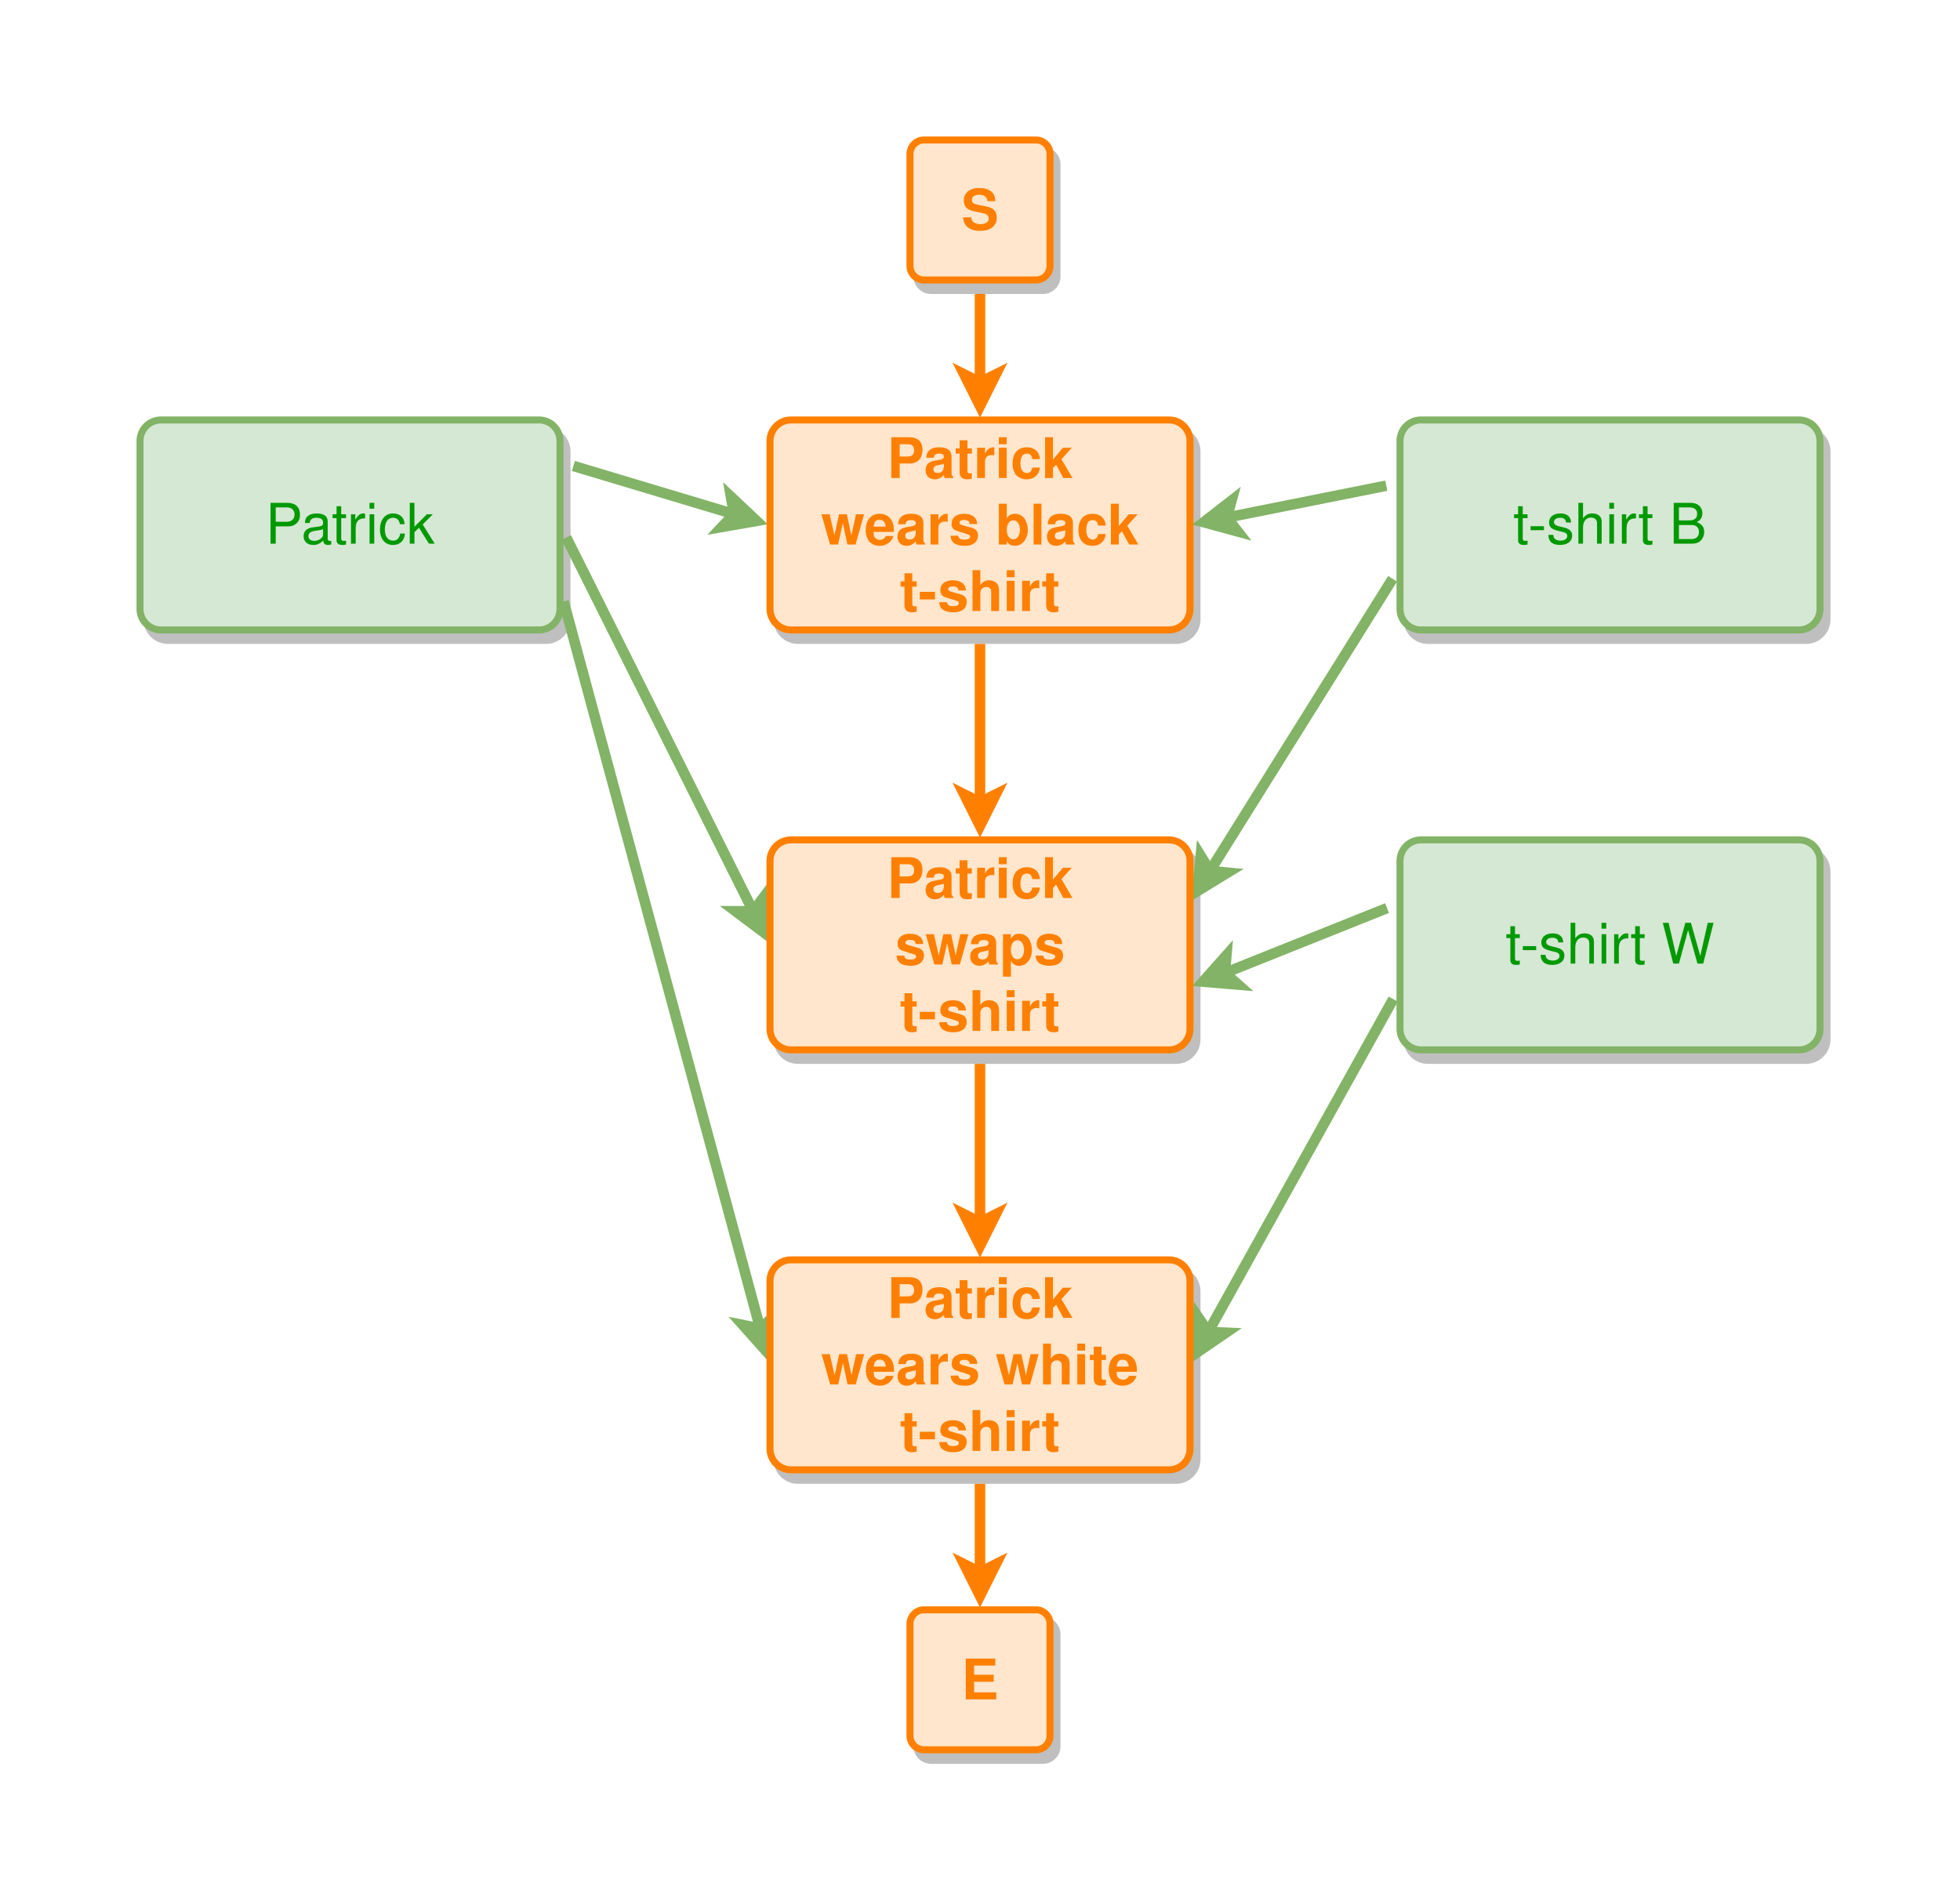
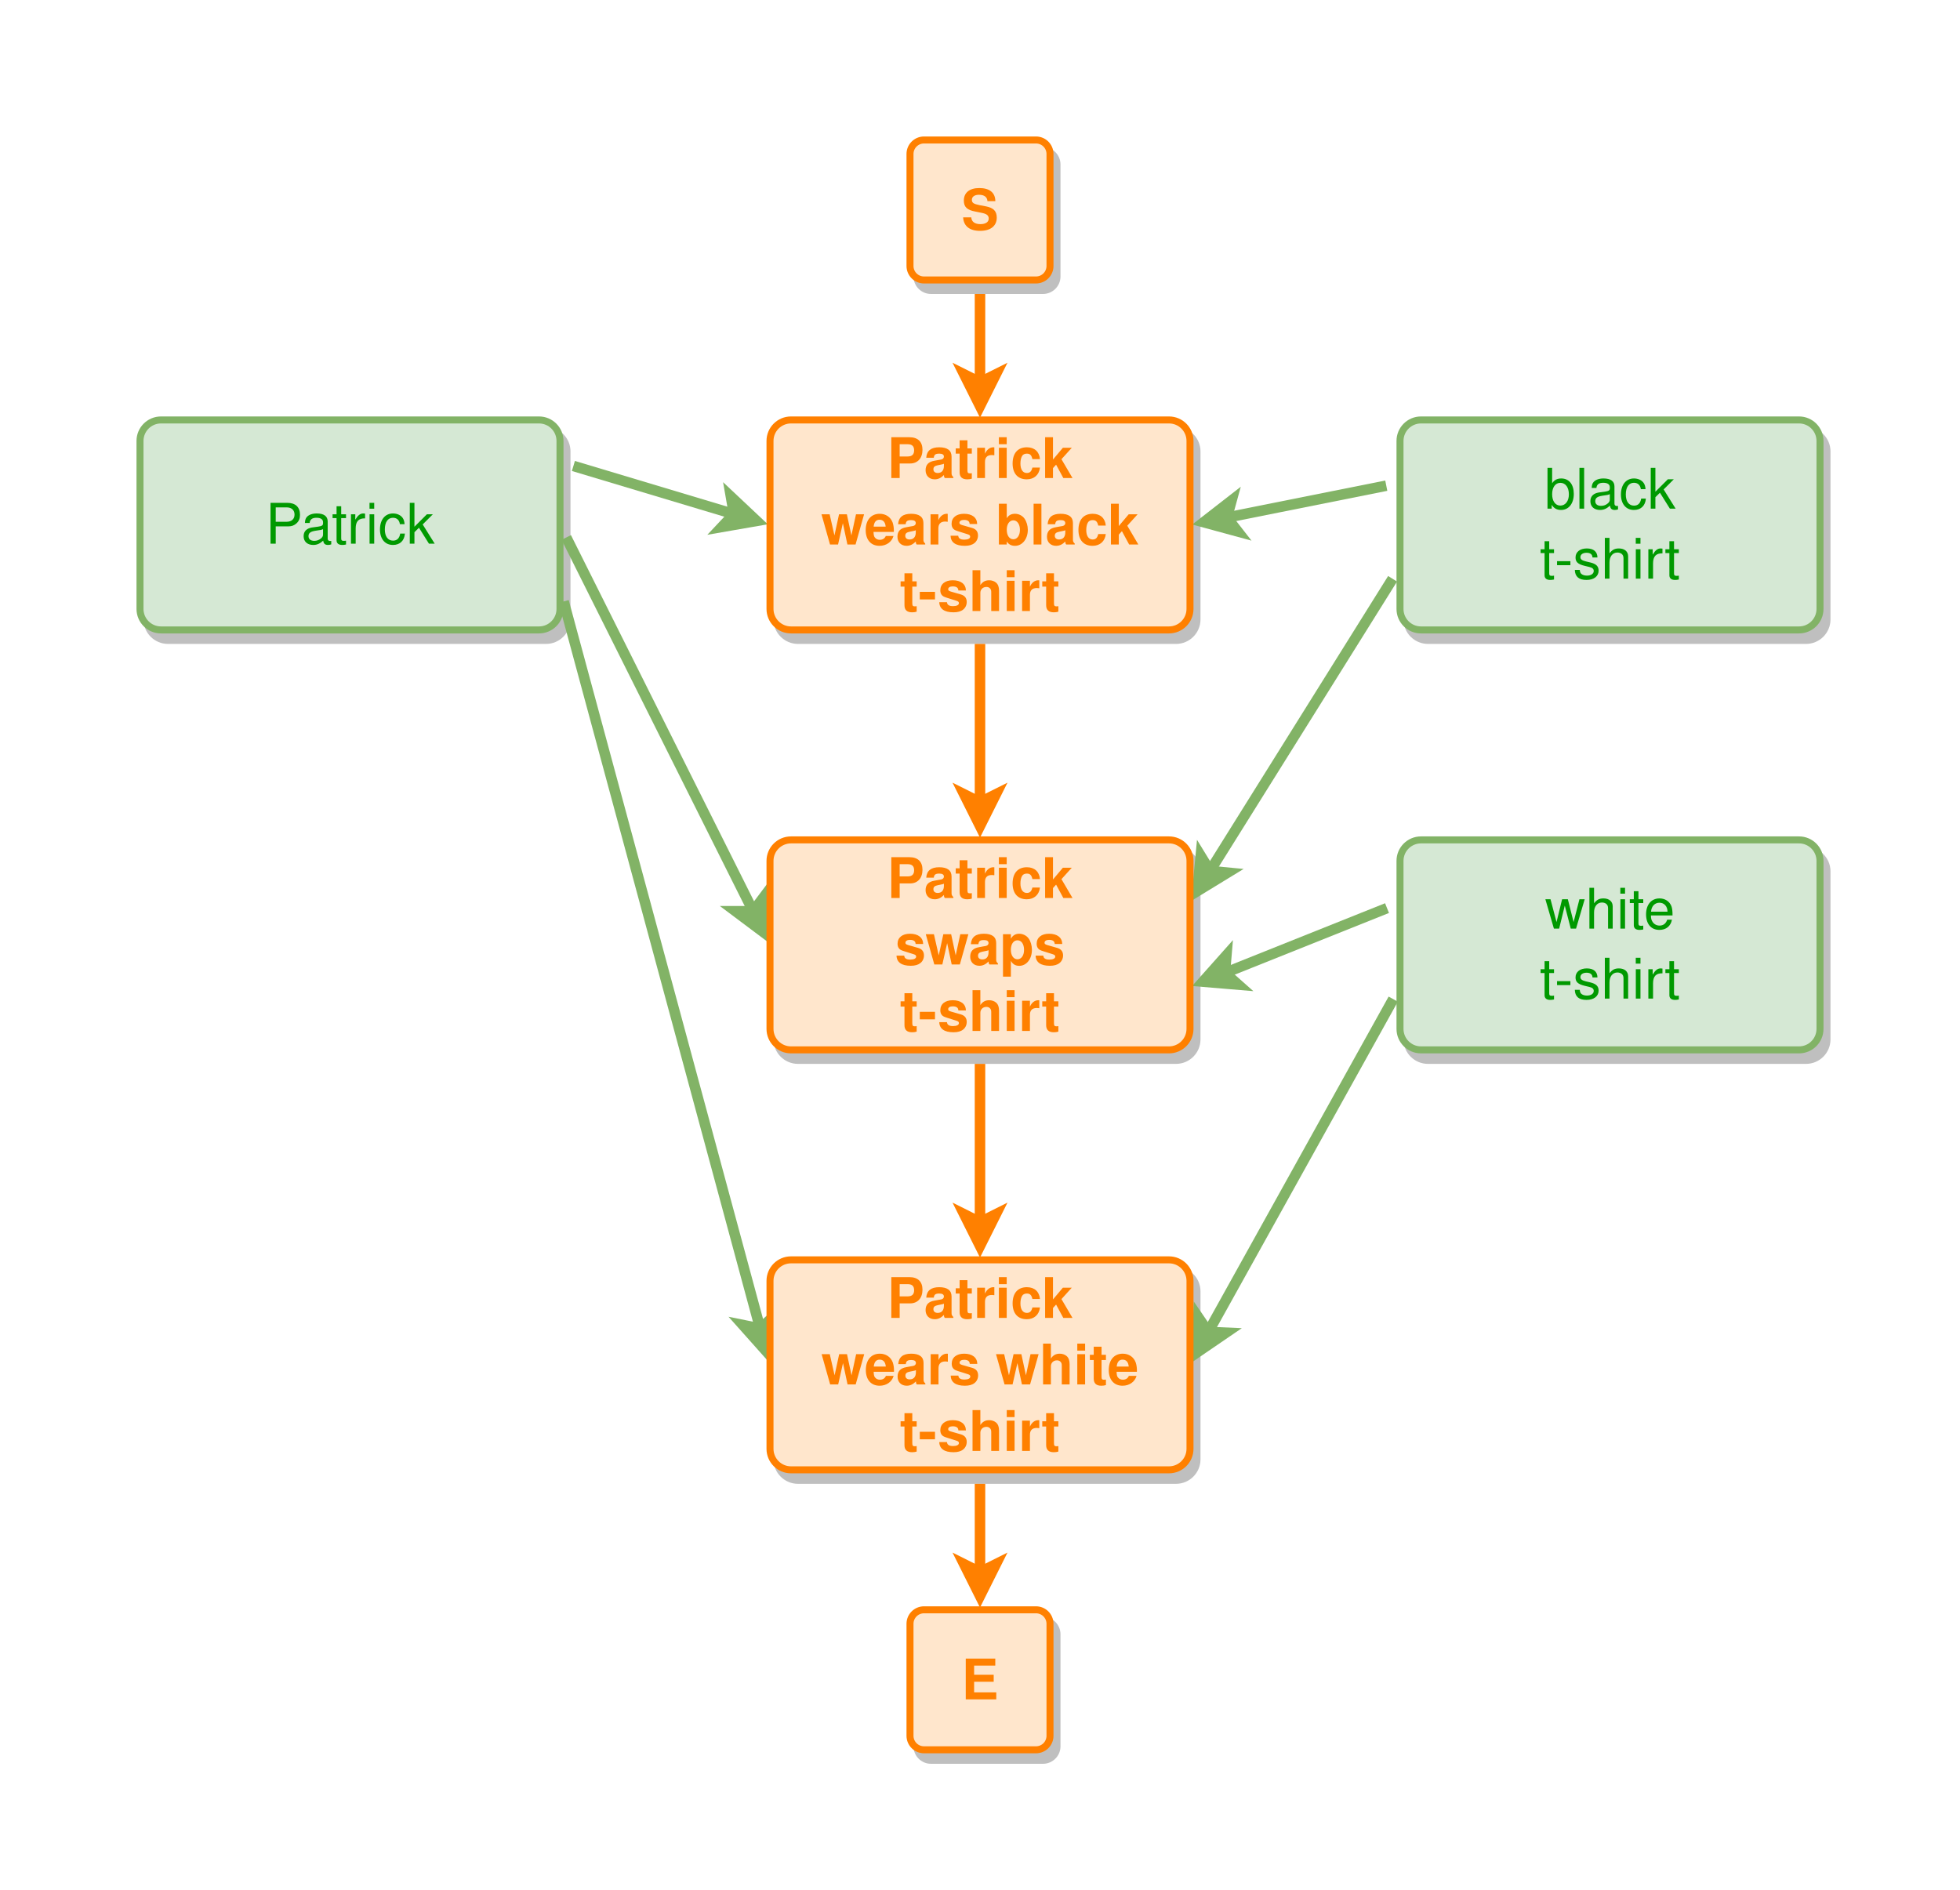
<svg xmlns="http://www.w3.org/2000/svg" width="560" height="540" viewBox="0 0 560 540">
  <defs>
  </defs>
  <g id="container-shells">
  </g>
  <g id="node-shadows">
    <rect x="220" y="120" width="120" height="60" rx="6" ry="6" fill="#000000" stroke="#000000" stroke-width="2" opacity="0.25" transform="translate(2,3)" />
    <rect x="220" y="240" width="120" height="60" rx="6" ry="6" fill="#000000" stroke="#000000" stroke-width="2" opacity="0.25" transform="translate(2,3)" />
    <rect x="220" y="360" width="120" height="60" rx="6" ry="6" fill="#000000" stroke="#000000" stroke-width="2" opacity="0.25" transform="translate(2,3)" />
    <rect x="40" y="120" width="120" height="60" rx="6" ry="6" fill="#000000" stroke="#000000" stroke-width="2" opacity="0.25" transform="translate(2,3)" />
    <rect x="400" y="120" width="120" height="60" rx="6" ry="6" fill="#000000" stroke="#000000" stroke-width="2" opacity="0.25" transform="translate(2,3)" />
    <rect x="400" y="240" width="120" height="60" rx="6" ry="6" fill="#000000" stroke="#000000" stroke-width="2" opacity="0.25" transform="translate(2,3)" />
    <rect x="260" y="40" width="40" height="40" rx="4" ry="4" fill="#000000" stroke="#000000" stroke-width="2" opacity="0.25" transform="translate(2,3)" />
    <rect x="260" y="460" width="40" height="40" rx="4" ry="4" fill="#000000" stroke="#000000" stroke-width="2" opacity="0.25" transform="translate(2,3)" />
  </g>
  <g id="edges">
    <line x1="280.00" y1="184.00" x2="280.00" y2="229.25" stroke="#ff8000" stroke-width="3" />
    <path d="M 280.00 236.00 L 275.50 227.00 L 280.00 229.25 L 284.50 227.00 Z" fill="#ff8000" stroke="#ff8000" stroke-width="3" stroke-miterlimit="10" />
    <line x1="280.00" y1="304.00" x2="280.00" y2="349.25" stroke="#ff8000" stroke-width="3" />
    <path d="M 280.00 356.00 L 275.50 347.00 L 280.00 349.25 L 284.50 347.00 Z" fill="#ff8000" stroke="#ff8000" stroke-width="3" stroke-miterlimit="10" />
    <line x1="280.00" y1="424.00" x2="280.00" y2="449.25" stroke="#ff8000" stroke-width="3" />
    <path d="M 280.00 456.00 L 275.50 447.00 L 280.00 449.25 L 284.50 447.00 Z" fill="#ff8000" stroke="#ff8000" stroke-width="3" stroke-miterlimit="10" />
    <line x1="163.83" y1="133.15" x2="209.70" y2="146.91" stroke="#82b366" stroke-width="3" />
    <path d="M 216.17 148.85 L 206.26 150.57 L 209.70 146.91 L 208.84 141.95 Z" fill="#82b366" stroke="#82b366" stroke-width="3" stroke-miterlimit="10" />
    <line x1="161.79" y1="153.58" x2="215.19" y2="260.38" stroke="#82b366" stroke-width="3" />
    <path d="M 218.21 266.42 L 210.16 260.38 L 215.19 260.38 L 218.21 256.36 Z" fill="#82b366" stroke="#82b366" stroke-width="3" stroke-miterlimit="10" />
    <line x1="161.04" y1="171.86" x2="217.20" y2="379.62" stroke="#82b366" stroke-width="3" />
    <path d="M 218.96 386.14 L 212.26 378.62 L 217.20 379.62 L 220.95 376.28 Z" fill="#82b366" stroke="#82b366" stroke-width="3" stroke-miterlimit="10" />
    <line x1="396.08" y1="138.78" x2="350.54" y2="147.89" stroke="#82b366" stroke-width="3" />
    <path d="M 343.92 149.22 L 351.87 143.04 L 350.54 147.89 L 353.63 151.86 Z" fill="#82b366" stroke="#82b366" stroke-width="3" stroke-miterlimit="10" />
    <line x1="397.88" y1="165.39" x2="345.70" y2="248.88" stroke="#82b366" stroke-width="3" />
    <path d="M 342.12 254.61 L 343.07 244.59 L 345.70 248.88 L 350.71 249.36 Z" fill="#82b366" stroke="#82b366" stroke-width="3" stroke-miterlimit="10" />
    <line x1="396.29" y1="259.49" x2="349.98" y2="278.01" stroke="#82b366" stroke-width="3" />
    <path d="M 343.71 280.51 L 350.40 272.99 L 349.98 278.01 L 353.74 281.35 Z" fill="#82b366" stroke="#82b366" stroke-width="3" stroke-miterlimit="10" />
    <line x1="398.06" y1="285.50" x2="345.22" y2="380.60" stroke="#82b366" stroke-width="3" />
    <path d="M 341.94 386.50 L 342.38 376.45 L 345.22 380.60 L 350.25 380.82 Z" fill="#82b366" stroke="#82b366" stroke-width="3" stroke-miterlimit="10" />
    <line x1="280.00" y1="84.00" x2="280.00" y2="109.25" stroke="#ff8000" stroke-width="3" />
    <path d="M 280.00 116.00 L 275.50 107.00 L 280.00 109.25 L 284.50 107.00 Z" fill="#ff8000" stroke="#ff8000" stroke-width="3" stroke-miterlimit="10" />
  </g>
  <g id="nodes">
    <rect x="220" y="120" width="120" height="60" rx="6" ry="6" fill="#ffe6cc" stroke="#ff8000" stroke-width="2" />
    <text x="280" y="131" text-anchor="middle" dominant-baseline="middle" font-family="Helvetica,Inter,Segoe UI,Arial" font-size="16" font-weight="bold" fill="#ff8000">Patrick</text>
    <text x="280" y="150" text-anchor="middle" dominant-baseline="middle" font-family="Helvetica,Inter,Segoe UI,Arial" font-size="16" font-weight="bold" fill="#ff8000">wears black</text>
    <text x="280" y="169" text-anchor="middle" dominant-baseline="middle" font-family="Helvetica,Inter,Segoe UI,Arial" font-size="16" font-weight="bold" fill="#ff8000">t-shirt</text>
    <rect x="220" y="240" width="120" height="60" rx="6" ry="6" fill="#ffe6cc" stroke="#ff8000" stroke-width="2" />
    <text x="280" y="251" text-anchor="middle" dominant-baseline="middle" font-family="Helvetica,Inter,Segoe UI,Arial" font-size="16" font-weight="bold" fill="#ff8000">Patrick</text>
    <text x="280" y="270" text-anchor="middle" dominant-baseline="middle" font-family="Helvetica,Inter,Segoe UI,Arial" font-size="16" font-weight="bold" fill="#ff8000">swaps</text>
    <text x="280" y="289" text-anchor="middle" dominant-baseline="middle" font-family="Helvetica,Inter,Segoe UI,Arial" font-size="16" font-weight="bold" fill="#ff8000">t-shirt</text>
    <rect x="220" y="360" width="120" height="60" rx="6" ry="6" fill="#ffe6cc" stroke="#ff8000" stroke-width="2" />
    <text x="280" y="371" text-anchor="middle" dominant-baseline="middle" font-family="Helvetica,Inter,Segoe UI,Arial" font-size="16" font-weight="bold" fill="#ff8000">Patrick</text>
    <text x="280" y="390" text-anchor="middle" dominant-baseline="middle" font-family="Helvetica,Inter,Segoe UI,Arial" font-size="16" font-weight="bold" fill="#ff8000">wears white</text>
    <text x="280" y="409" text-anchor="middle" dominant-baseline="middle" font-family="Helvetica,Inter,Segoe UI,Arial" font-size="16" font-weight="bold" fill="#ff8000">t-shirt</text>
    <rect x="40" y="120" width="120" height="60" rx="6" ry="6" fill="#d5e8d4" stroke="#82b366" stroke-width="2" />
    <text x="100" y="150" text-anchor="middle" dominant-baseline="middle" font-family="Helvetica,Inter,Segoe UI,Arial" font-size="16" font-weight="normal" fill="#009900">Patrick</text>
    <rect x="400" y="120" width="120" height="60" rx="6" ry="6" fill="#d5e8d4" stroke="#82b366" stroke-width="2" />
-     <text x="460" y="150" text-anchor="middle" dominant-baseline="middle" font-family="Helvetica,Inter,Segoe UI,Arial" font-size="16" font-weight="normal" fill="#009900">t-shirt B</text>
+     <text x="460" y="140" text-anchor="middle" dominant-baseline="middle" font-family="Helvetica,Inter,Segoe UI,Arial" font-size="16" font-weight="normal" fill="#009900">black</text>
+     <text x="460" y="160" text-anchor="middle" dominant-baseline="middle" font-family="Helvetica,Inter,Segoe UI,Arial" font-size="16" font-weight="normal" fill="#009900">t-shirt</text>
    <rect x="400" y="240" width="120" height="60" rx="6" ry="6" fill="#d5e8d4" stroke="#82b366" stroke-width="2" />
-     <text x="460" y="270" text-anchor="middle" dominant-baseline="middle" font-family="Helvetica,Inter,Segoe UI,Arial" font-size="16" font-weight="normal" fill="#009900">t-shirt W</text>
+     <text x="460" y="260" text-anchor="middle" dominant-baseline="middle" font-family="Helvetica,Inter,Segoe UI,Arial" font-size="16" font-weight="normal" fill="#009900">white</text>
+     <text x="460" y="280" text-anchor="middle" dominant-baseline="middle" font-family="Helvetica,Inter,Segoe UI,Arial" font-size="16" font-weight="normal" fill="#009900">t-shirt</text>
    <rect x="260" y="40" width="40" height="40" rx="4" ry="4" fill="#ffe6cc" stroke="#ff8000" stroke-width="2" />
    <text x="280" y="60" text-anchor="middle" dominant-baseline="middle" font-family="Helvetica,Inter,Segoe UI,Arial" font-size="16" font-weight="bold" fill="#ff8000">S</text>
    <rect x="260" y="460" width="40" height="40" rx="4" ry="4" fill="#ffe6cc" stroke="#ff8000" stroke-width="2" />
    <text x="280" y="480" text-anchor="middle" dominant-baseline="middle" font-family="Helvetica,Inter,Segoe UI,Arial" font-size="16" font-weight="bold" fill="#ff8000">E</text>
  </g>
</svg>
